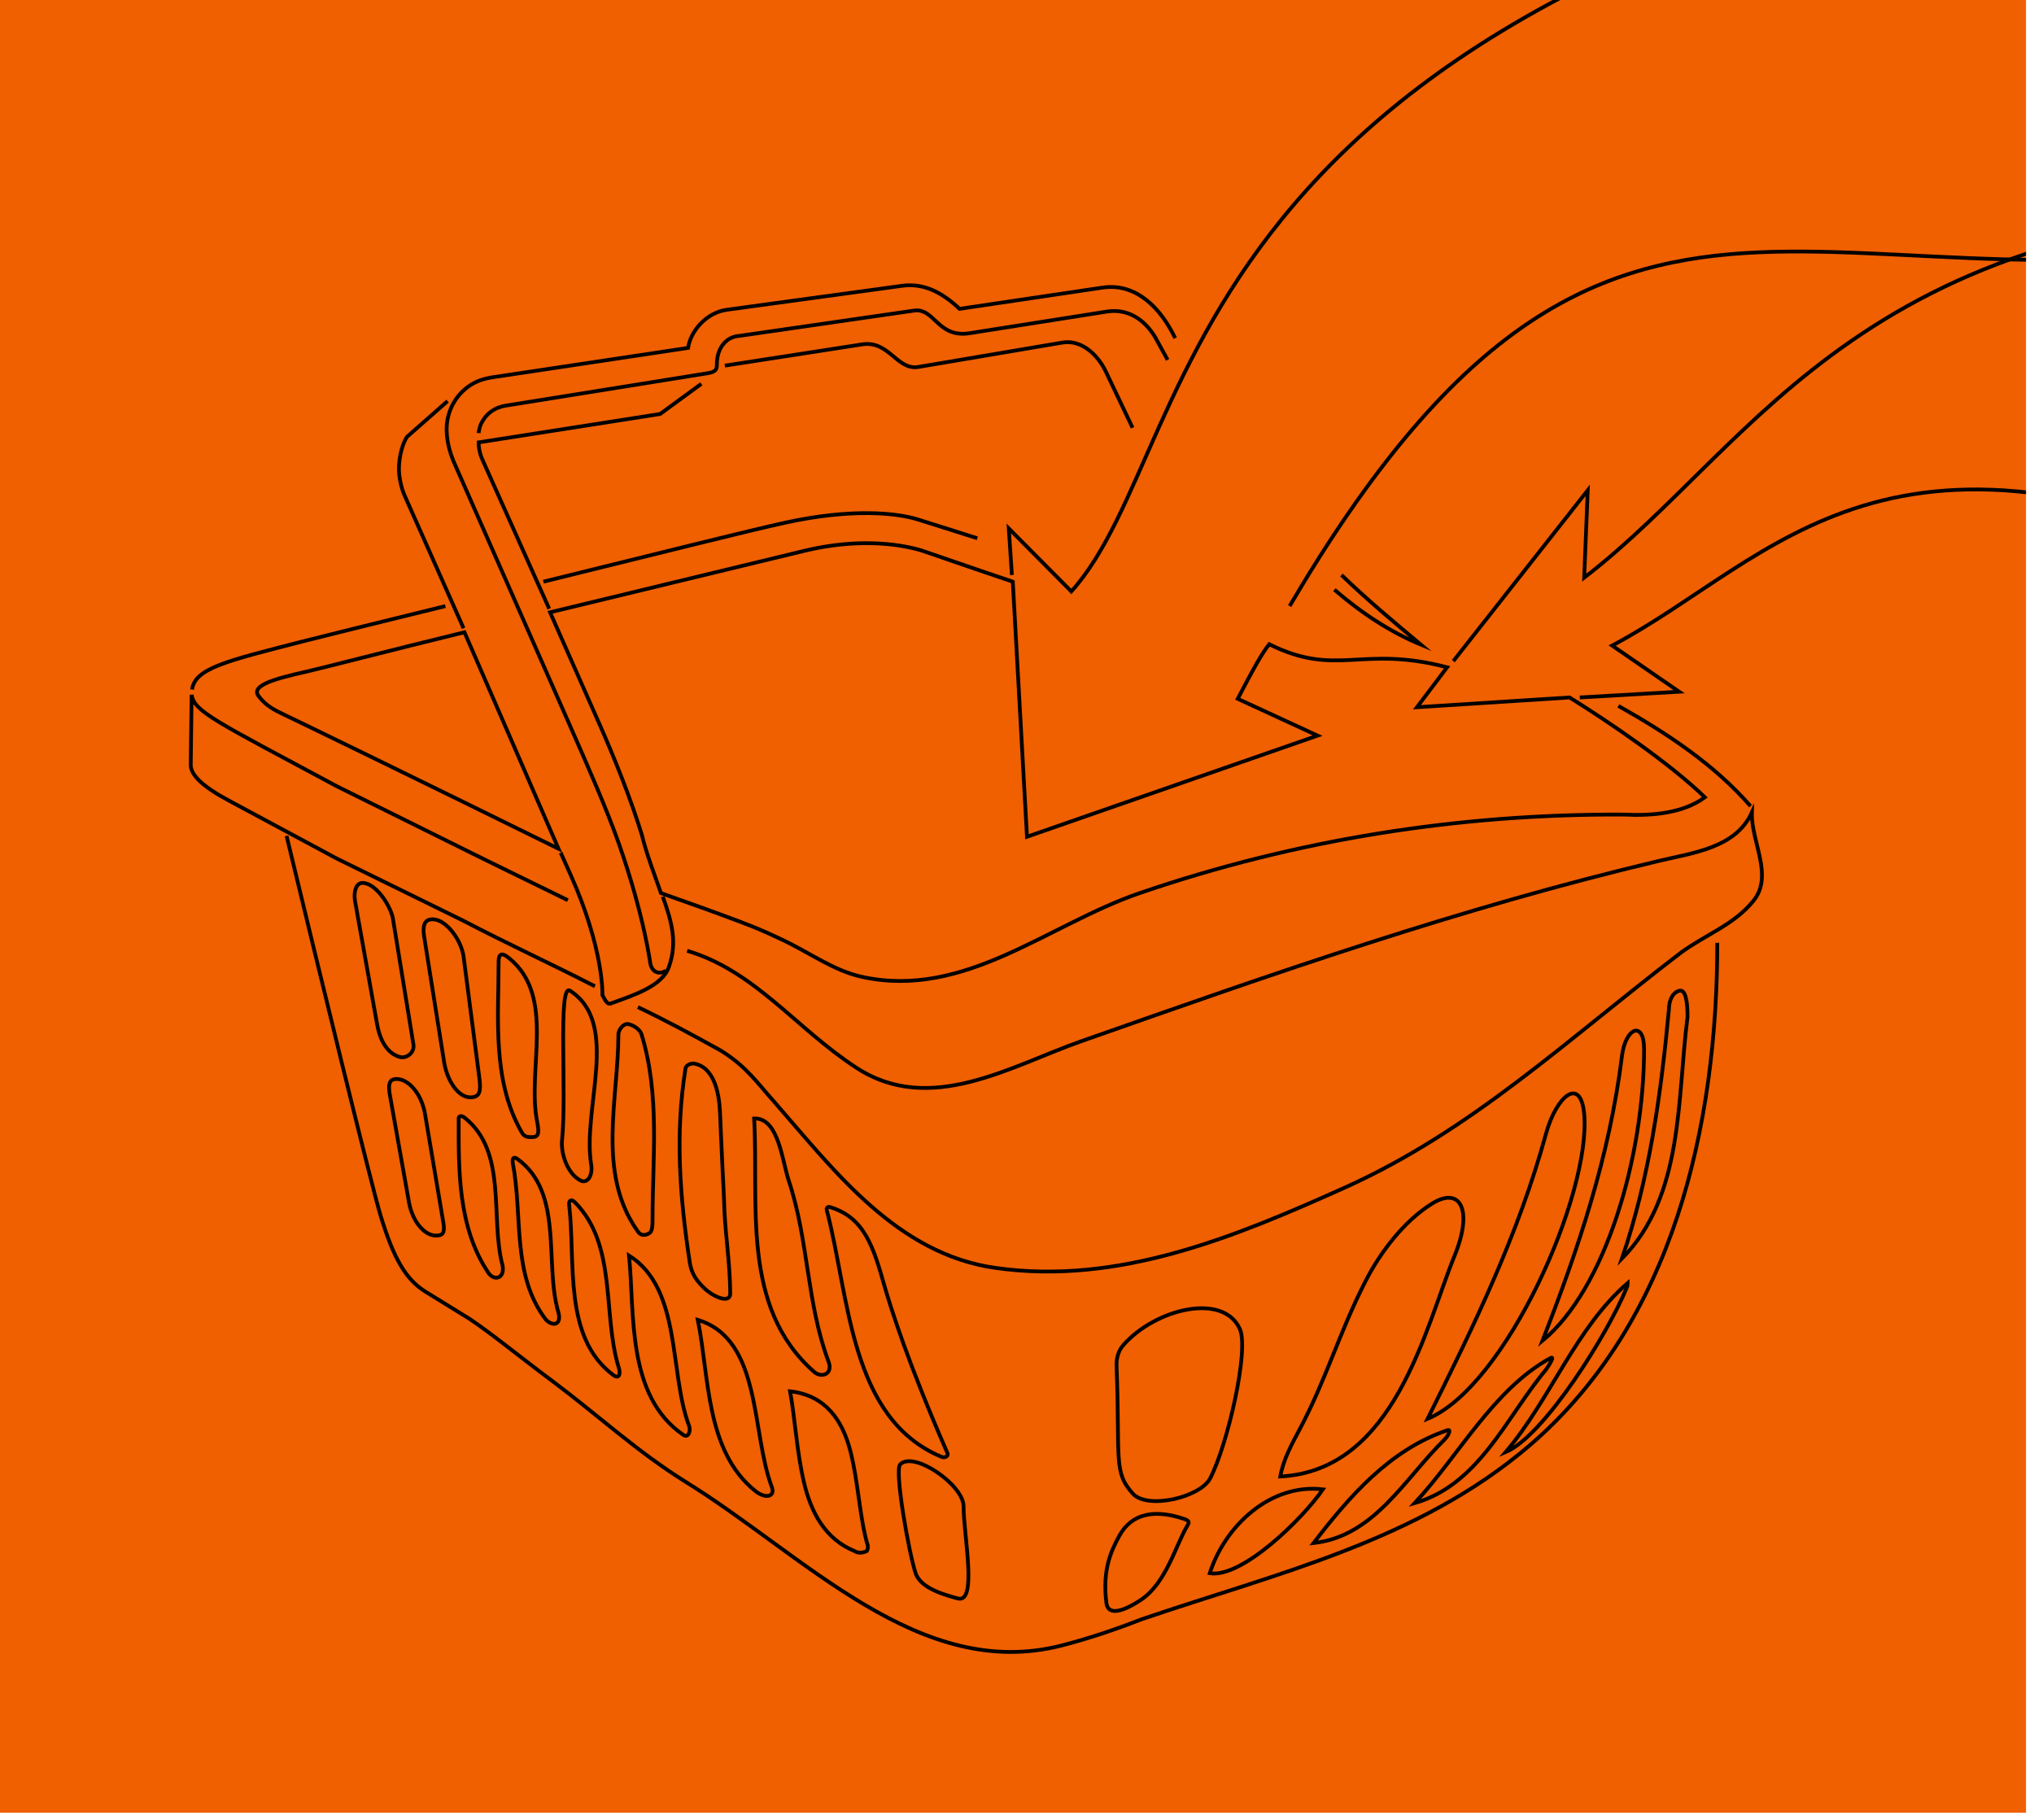
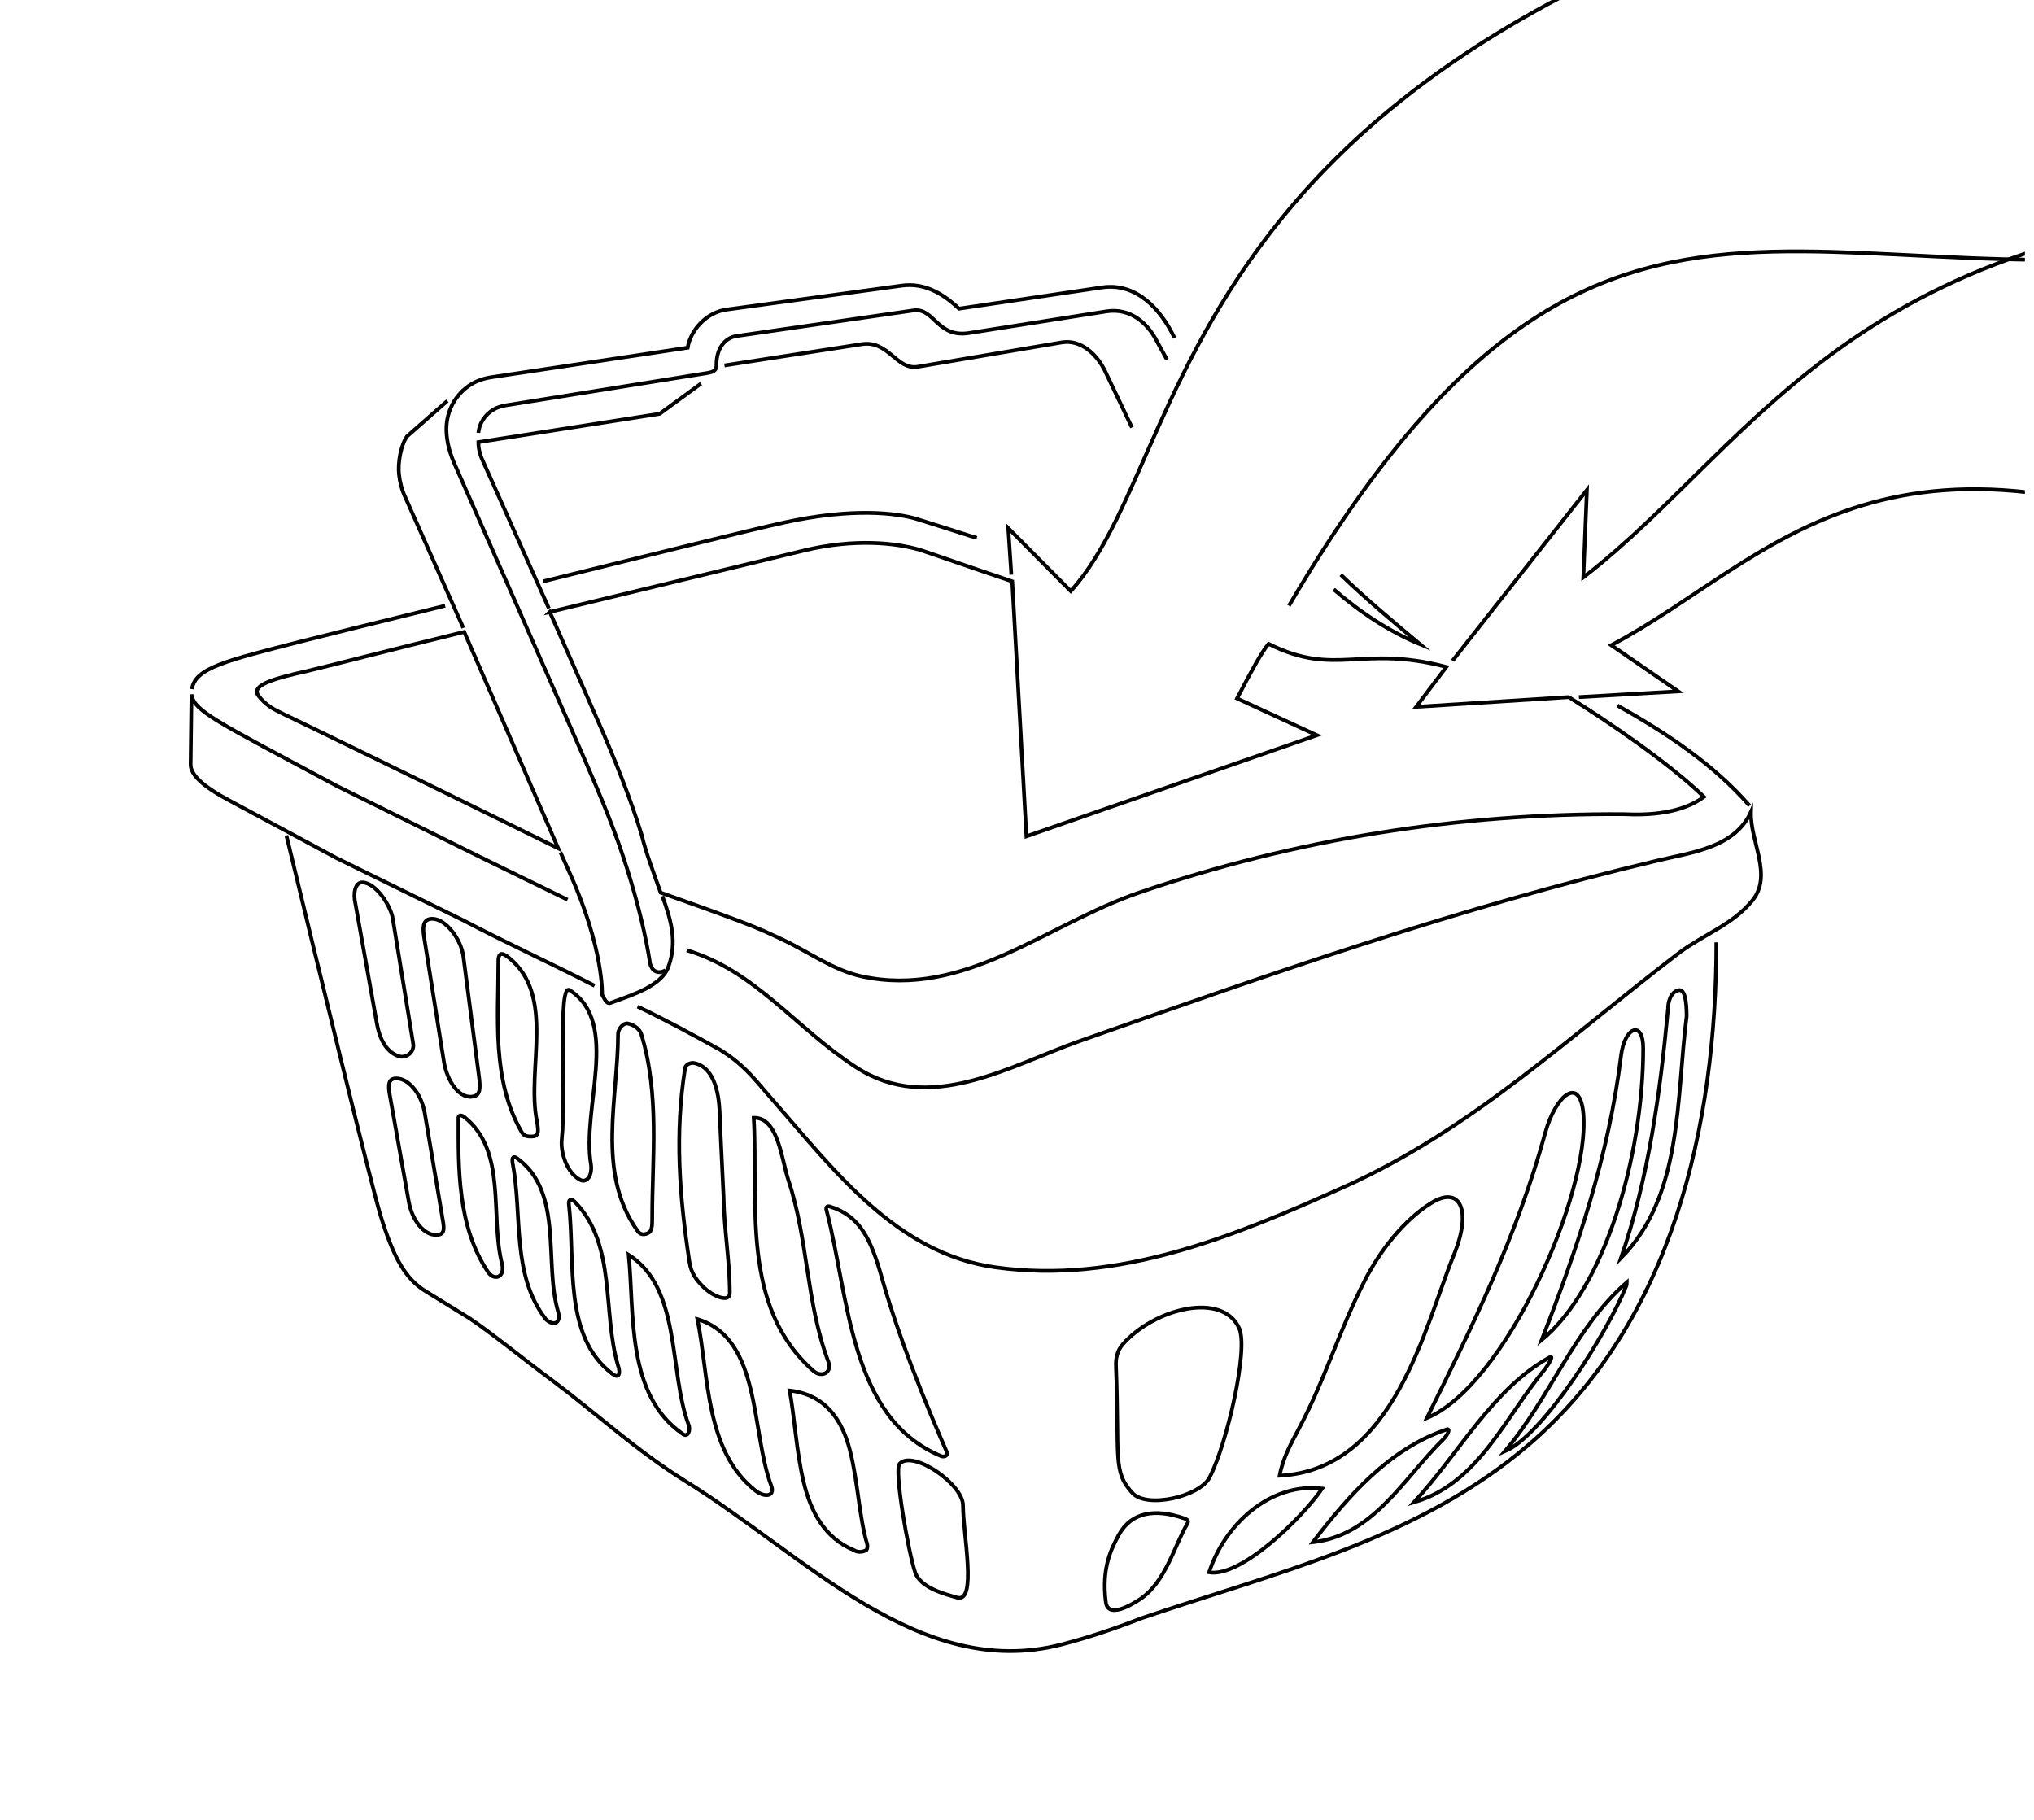
- <svg xmlns="http://www.w3.org/2000/svg" width="540.71pt" height="483.793pt" viewBox="0 0 540.71 483.793" version="1.1">
-   <defs>
-     <clipPath id="clip1">
-       <path d="M 372 40 L 538.582 40 L 538.582 190 L 372 190 Z M 372 40 " />
-     </clipPath>
-     <clipPath id="clip2">
-       <path d="M 328 46 L 538.582 46 L 538.582 176 L 328 176 Z M 328 46 " />
-     </clipPath>
-     <clipPath id="clip3">
-       <path d="M 254 0 L 538.582 0 L 538.582 172 L 254 172 Z M 254 0 " />
-     </clipPath>
-     <clipPath id="clip4">
-       <path d="M 405 115 L 538.582 115 L 538.582 200 L 405 200 Z M 405 115 " />
-     </clipPath>
-   </defs>
-   <g id="surface1">
-     <path style=" stroke:none;fill-rule:nonzero;fill:rgb(94.099%,37.299%,0%);fill-opacity:1;" d="M 0 481.891 L 538.582 481.891 L 538.582 0 L 0 0 Z M 0 481.891 " />
-     <path style="fill:none;stroke-width:1;stroke-linecap:butt;stroke-linejoin:miter;stroke:rgb(0%,0%,0%);stroke-opacity:1;stroke-miterlimit:10;" d="M -0.001 -0.002 L 67.812 16.393 C 81.14 19.576 91.987 18.396 98.476 16.514 C 99.655 16.158 114.159 11.088 123.007 8.139 L 126.78 -59.674 L 204.026 -32.783 L 182.8 -22.994 C 187.046 -14.857 189.284 -10.85 191.171 -8.49 C 209.218 -17.451 215.585 -8.607 238.464 -14.623 L 230.444 -25.236 L 271.015 -22.643 C 281.862 -29.365 298.022 -40.451 306.983 -49.178 C 301.089 -53.541 292.597 -54.131 285.519 -53.775 C 241.765 -53.541 198.366 -60.381 156.733 -74.65 C 132.323 -83.025 110.269 -102.838 83.026 -96.939 C 75.358 -95.291 68.991 -90.455 61.679 -87.033 C 58.378 -85.502 56.019 -84.322 50.358 -82.197 C 44.108 -79.842 35.851 -76.893 29.483 -74.65 C 27.714 -69.58 25.593 -64.154 24.413 -59.201 C 21.698 -50.357 17.452 -39.389 12.503 -28.303 Z M -0.001 -0.002 " transform="matrix(1,0,0,-1,146.2275,162.7715)" />
-     <path style="fill:none;stroke-width:1;stroke-linecap:butt;stroke-linejoin:miter;stroke:rgb(0%,0%,0%);stroke-opacity:1;stroke-miterlimit:10;" d="M -0.001 -0.002 C -18.751 -4.6 -33.966 -8.373 -38.095 -9.435 C -58.259 -14.627 -66.517 -16.514 -67.341 -22.174 " transform="matrix(1,0,0,-1,118.3955,161.1192)" />
-     <path style="fill:none;stroke-width:1;stroke-linecap:butt;stroke-linejoin:miter;stroke:rgb(0%,0%,0%);stroke-opacity:1;stroke-miterlimit:10;" d="M -0.001 -0.002 C 7.194 -3.42 14.624 -7.432 22.054 -11.557 C 28.894 -15.803 31.843 -20.283 36.089 -25.002 C 52.362 -43.635 68.874 -65.689 95.171 -69.346 C 127.839 -73.943 158.737 -61.092 187.87 -47.998 C 221.718 -32.787 247.19 -8.49 277.147 14.389 C 283.866 19.342 291.3 21.818 296.487 28.186 C 302.03 34.908 295.897 43.873 296.136 51.772 C 291.89 42.338 280.565 41.041 271.604 38.916 C 217.94 26.182 169.116 8.963 117.815 -9.08 C 99.065 -15.685 77.718 -28.896 58.144 -16.158 C 41.983 -5.662 31.253 9.553 13.089 14.979 " transform="matrix(1,0,0,-1,169.5791,267.7325)" />
-     <path style="fill:none;stroke-width:1;stroke-linecap:butt;stroke-linejoin:miter;stroke:rgb(0%,0%,0%);stroke-opacity:1;stroke-miterlimit:10;" d="M 0 -0.002 C -11.793 5.779 -23.234 11.322 -33.609 16.51 L -61.445 30.311 C -93.758 47.647 -99.301 50.123 -100.008 54.604 L -100.242 35.971 C -100.242 33.26 -97.059 30.19 -89.984 26.416 L -61.445 11.088 L -27.832 -5.424 C -16.156 -11.557 -4.246 -16.982 7.195 -22.881 " transform="matrix(1,0,0,-1,150.9453,239.3106)" />
-     <path style="fill:none;stroke-width:1;stroke-linecap:butt;stroke-linejoin:miter;stroke:rgb(0%,0%,0%);stroke-opacity:1;stroke-miterlimit:10;" d="M 0.001 -0.002 C 2.005 -2.596 4.126 -3.654 6.603 -4.834 C 11.56 -7.193 44.579 -23.232 79.724 -40.568 L 54.724 16.982 C 34.907 12.147 17.22 7.549 13.091 6.604 C 4.126 4.6 -2.124 2.83 0.001 -0.002 Z M 0.001 -0.002 " transform="matrix(1,0,0,-1,68.7451,185.0606)" />
-     <path style="fill:none;stroke-width:1;stroke-linecap:butt;stroke-linejoin:miter;stroke:rgb(0%,0%,0%);stroke-opacity:1;stroke-miterlimit:10;" d="M 0.001 0 C -9.554 10.969 -21.937 19.223 -35.144 26.652 " transform="matrix(1,0,0,-1,465.3584,214.3086)" />
-     <path style="fill:none;stroke-width:1;stroke-linecap:butt;stroke-linejoin:miter;stroke:rgb(0%,0%,0%);stroke-opacity:1;stroke-miterlimit:10;" d="M 0.002 -0.001 C 0.002 -48.591 -11.678 -100.833 -49.885 -133.618 C -79.486 -158.977 -117.107 -167.587 -153.08 -179.852 C -160.037 -182.563 -166.994 -184.923 -174.307 -186.81 C -212.045 -196.477 -242.475 -162.985 -274.08 -143.407 C -287.17 -135.27 -297.549 -125.602 -309.342 -116.755 C -318.068 -110.27 -325.498 -104.138 -331.631 -100.009 C -338.119 -96.001 -342.365 -93.403 -343.307 -92.813 C -348.498 -89.63 -351.799 -84.204 -355.338 -72.528 C -357.932 -63.923 -372.557 -3.892 -380.338 28.421 " transform="matrix(1,0,0,-1,456.5137,250.6319)" />
-     <path style="fill:none;stroke-width:1;stroke-linecap:butt;stroke-linejoin:miter;stroke:rgb(0%,0%,0%);stroke-opacity:1;stroke-miterlimit:10;" d="M -0.002 0.002 C -2.947 10.494 -5.896 16.51 -13.799 18.986 C -14.506 19.225 -14.978 18.869 -14.74 18.045 C -8.728 -4.834 -8.728 -37.268 15.803 -47.408 C 16.393 -47.646 17.572 -47.408 17.338 -46.467 C 7.076 -22.998 2.357 -8.373 -0.002 0.002 Z M -0.002 0.002 " transform="matrix(1,0,0,-1,234.5605,339.9082)" />
-     <path style="fill:none;stroke-width:1;stroke-linecap:butt;stroke-linejoin:miter;stroke:rgb(0%,0%,0%);stroke-opacity:1;stroke-miterlimit:10;" d="M 0.002 -0.001 C 0.002 5.659 -13.326 14.858 -16.865 11.085 C -18.397 9.437 -14.506 -12.618 -12.736 -17.81 C -11.322 -22.056 -4.365 -23.704 -1.533 -24.528 C 3.775 -25.946 0.002 -7.665 0.002 -0.001 Z M 0.002 -0.001 " transform="matrix(1,0,0,-1,256.1426,400.4092)" />
-     <path style="fill:none;stroke-width:1;stroke-linecap:butt;stroke-linejoin:miter;stroke:rgb(0%,0%,0%);stroke-opacity:1;stroke-miterlimit:10;" d="M -0.001 -0.002 C -5.895 15.686 -5.306 32.314 -10.614 48.232 C -12.384 53.541 -13.325 64.982 -19.813 64.744 C -18.517 42.104 -23.47 14.623 -3.892 -2.596 C -1.888 -4.365 1.179 -3.186 -0.001 -0.002 Z M -0.001 -0.002 " transform="matrix(1,0,0,-1,220.29,362.0801)" />
-     <path style="fill:none;stroke-width:1;stroke-linecap:butt;stroke-linejoin:miter;stroke:rgb(0%,0%,0%);stroke-opacity:1;stroke-miterlimit:10;" d="M -0.001 0.002 C -2.122 6.959 -2.477 16.748 -4.599 25.002 C -6.724 33.256 -11.204 39.861 -20.638 40.924 C -19.341 33.846 -18.868 24.885 -16.981 16.865 C -15.095 8.729 -11.321 1.65 -3.536 -1.533 C -2.595 -2.123 -1.415 -2.123 -0.235 -1.533 C -0.001 -1.178 0.116 -0.592 -0.001 0.002 Z M -0.001 0.002 " transform="matrix(1,0,0,-1,230.6689,410.7871)" />
-     <path style="fill:none;stroke-width:1;stroke-linecap:butt;stroke-linejoin:miter;stroke:rgb(0%,0%,0%);stroke-opacity:1;stroke-miterlimit:10;" d="M 0.002 -0.001 C -0.236 4.952 -1.533 12.03 -7.076 12.855 C -8.021 12.855 -9.197 12.265 -9.197 11.323 C -11.912 -5.778 -10.732 -22.407 -8.021 -40.099 C -7.549 -43.165 -6.135 -44.934 -4.365 -46.7 C -1.768 -49.298 2.713 -51.063 2.713 -48.352 C 2.713 -39.743 1.178 -31.489 1.061 -22.88 C 0.471 -11.438 0.002 -0.001 0.002 -0.001 Z M 0.002 -0.001 " transform="matrix(1,0,0,-1,191.3965,295.5655)" />
-     <path style="fill:none;stroke-width:1;stroke-linecap:butt;stroke-linejoin:miter;stroke:rgb(0%,0%,0%);stroke-opacity:1;stroke-miterlimit:10;" d="M 0 -0.002 C -5.543 14.506 -2.594 39.271 -19.695 44.463 C -16.629 29.482 -17.691 9.553 -4.363 -1.061 C -1.887 -3.064 0.941 -2.713 0 -0.002 Z M 0 -0.002 " transform="matrix(1,0,0,-1,205.1953,395.3379)" />
-     <path style="fill:none;stroke-width:1;stroke-linecap:butt;stroke-linejoin:miter;stroke:rgb(0%,0%,0%);stroke-opacity:1;stroke-miterlimit:10;" d="M -0.002 -0.002 C -0.002 16.154 2.006 32.904 -2.947 48.943 C -3.303 50.006 -4.717 51.303 -6.604 51.654 C -8.139 51.654 -9.08 49.768 -9.08 48.943 C -9.08 31.725 -14.861 12.147 -4.127 -3.185 C -3.537 -4.127 -2.947 -4.6 -1.768 -4.365 C -0.119 -3.893 -0.002 -3.064 -0.002 -0.002 Z M -0.002 -0.002 " transform="matrix(1,0,0,-1,173.4707,323.8692)" />
-     <path style="fill:none;stroke-width:1;stroke-linecap:butt;stroke-linejoin:miter;stroke:rgb(0%,0%,0%);stroke-opacity:1;stroke-miterlimit:10;" d="M -0.001 -0 C -5.31 14.27 -1.888 36.324 -15.923 45.172 C -14.388 29.602 -16.63 7.902 -1.532 -2.477 C -0.118 -3.535 0.589 -1.297 -0.001 -0 Z M -0.001 -0 " transform="matrix(1,0,0,-1,183.1416,378.9453)" />
-     <path style="fill:none;stroke-width:1;stroke-linecap:butt;stroke-linejoin:miter;stroke:rgb(0%,0%,0%);stroke-opacity:1;stroke-miterlimit:10;" d="M -0.001 -0.001 C -2.595 14.98 7.901 37.737 -5.661 46.468 C -8.966 48.589 -6.485 19.46 -7.786 6.722 C -8.138 3.183 -6.368 -2.239 -2.829 -4.013 C -1.181 -4.837 0.354 -2.946 -0.001 -0.001 Z M -0.001 -0.001 " transform="matrix(1,0,0,-1,157.1963,309.835)" />
-     <path style="fill:none;stroke-width:1;stroke-linecap:butt;stroke-linejoin:miter;stroke:rgb(0%,0%,0%);stroke-opacity:1;stroke-miterlimit:10;" d="M 0.001 -0.002 C -4.245 14.272 -0.354 32.314 -11.558 43.639 C -12.62 44.697 -13.21 43.99 -13.093 43.045 C -11.323 27.6 -14.741 7.783 -1.417 -2.24 C 0.474 -3.654 0.591 -1.533 0.001 -0.002 Z M 0.001 -0.002 " transform="matrix(1,0,0,-1,164.3896,363.2598)" />
-     <path style="fill:none;stroke-width:1;stroke-linecap:butt;stroke-linejoin:miter;stroke:rgb(0%,0%,0%);stroke-opacity:1;stroke-miterlimit:10;" d="M 0.001 0 C -2.831 14.035 5.071 33.375 -7.429 43.52 C -8.726 44.578 -10.261 45.523 -10.261 42.574 C -10.261 27.598 -12.03 11.086 -4.128 -2.715 C -3.421 -4.012 -2.476 -4.012 -1.413 -4.012 C 0.353 -4.012 0.591 -3.066 0.001 0 Z M 0.001 0 " transform="matrix(1,0,0,-1,142.8076,298.2774)" />
-     <path style="fill:none;stroke-width:1;stroke-linecap:butt;stroke-linejoin:miter;stroke:rgb(0%,0%,0%);stroke-opacity:1;stroke-miterlimit:10;" d="M 0 0.001 C -3.891 13.091 1.531 31.958 -10.969 40.923 C -11.793 41.513 -12.383 41.274 -12.148 39.743 C -9.434 25.591 -12.5 10.024 -3.301 -1.89 C -1.531 -3.655 0.824 -3.304 0 0.001 Z M 0 0.001 " transform="matrix(1,0,0,-1,148.4687,348.9893)" />
-     <path style="fill:none;stroke-width:1;stroke-linecap:butt;stroke-linejoin:miter;stroke:rgb(0%,0%,0%);stroke-opacity:1;stroke-miterlimit:10;" d="M 0.001 0.001 L -4.128 31.724 C -4.718 36.087 -8.726 41.63 -12.382 41.63 C -14.741 41.63 -14.979 39.626 -14.624 37.149 L -9.315 3.774 C -8.491 -1.651 -4.952 -6.722 -1.179 -5.542 C 0.353 -5.069 0.474 -3.421 0.001 0.001 Z M 0.001 0.001 " transform="matrix(1,0,0,-1,127.3584,286.0127)" />
-     <path style="fill:none;stroke-width:1;stroke-linecap:butt;stroke-linejoin:miter;stroke:rgb(0%,0%,0%);stroke-opacity:1;stroke-miterlimit:10;" d="M 0.001 0 C -3.421 12.855 1.415 30.309 -10.144 39.391 C -11.085 40.098 -11.675 39.742 -11.675 39.152 C -11.675 25.945 -12.03 10.379 -3.772 -1.887 C -2.241 -4.129 0.591 -3.422 0.001 0 Z M 0.001 0 " transform="matrix(1,0,0,-1,133.6084,336.4883)" />
-     <path style="fill:none;stroke-width:1;stroke-linecap:butt;stroke-linejoin:miter;stroke:rgb(0%,0%,0%);stroke-opacity:1;stroke-miterlimit:10;" d="M -0.001 -0.002 L -5.423 33.26 C -5.895 36.561 -9.907 42.928 -13.563 42.928 C -14.978 42.928 -15.919 41.158 -15.567 38.326 L -9.669 5.424 C -8.606 -0.475 -6.017 -2.596 -3.774 -3.303 C -2.005 -3.893 0.355 -2.357 -0.001 -0.002 Z M -0.001 -0.002 " transform="matrix(1,0,0,-1,109.9033,277.6387)" />
-     <path style="fill:none;stroke-width:1;stroke-linecap:butt;stroke-linejoin:miter;stroke:rgb(0%,0%,0%);stroke-opacity:1;stroke-miterlimit:10;" d="M -0.001 0 L -4.954 29.363 C -5.896 34.672 -9.317 38.563 -12.501 38.563 C -14.622 38.563 -14.622 36.914 -14.388 34.91 L -9.2 5.777 C -8.255 0.59 -5.071 -3.066 -2.005 -3.066 C -0.353 -3.066 0.354 -2.477 -0.001 0 Z M -0.001 0 " transform="matrix(1,0,0,-1,117.9229,325.4024)" />
-     <path style="fill:none;stroke-width:1;stroke-linecap:butt;stroke-linejoin:miter;stroke:rgb(0%,0%,0%);stroke-opacity:1;stroke-miterlimit:10;" d="M -0.002 -0.001 C -0.002 3.894 -0.471 7.312 -2.123 6.956 C -4.244 6.487 -4.951 3.894 -4.951 2.007 C -7.076 -20.638 -10.143 -42.927 -17.451 -64.274 C -0.943 -47.528 -2.83 -21.817 -0.002 -0.001 Z M -0.002 -0.001 " transform="matrix(1,0,0,-1,448.6113,270.3272)" />
-     <path style="fill:none;stroke-width:1;stroke-linecap:butt;stroke-linejoin:miter;stroke:rgb(0%,0%,0%);stroke-opacity:1;stroke-miterlimit:10;" d="M 0.002 -0.002 C 0.236 0.475 0.236 0.826 0.236 1.182 C -13.564 -10.732 -20.283 -29.721 -32.197 -43.756 C -21.818 -39.389 -4.834 -11.912 0.002 -0.002 Z M 0.002 -0.002 " transform="matrix(1,0,0,-1,432.4551,342.2676)" />
-     <path style="fill:none;stroke-width:1;stroke-linecap:butt;stroke-linejoin:miter;stroke:rgb(0%,0%,0%);stroke-opacity:1;stroke-miterlimit:10;" d="M -0 -0.002 C -0 7.549 -4.953 5.779 -5.898 -2.006 C -9.199 -28.658 -17.453 -53.072 -27.008 -77.603 C -10.379 -63.92 -0 -29.014 -0 -0.002 Z M -0 -0.002 " transform="matrix(1,0,0,-1,437.0547,278.8184)" />
-     <path style="fill:none;stroke-width:1;stroke-linecap:butt;stroke-linejoin:miter;stroke:rgb(0%,0%,0%);stroke-opacity:1;stroke-miterlimit:10;" d="M 0.001 -0.001 C 1.06 1.534 2.356 3.655 1.181 3.065 C -13.917 -5.188 -22.999 -22.645 -34.909 -35.497 C -17.69 -30.544 -10.495 -12.501 0.001 -0.001 Z M 0.001 -0.001 " transform="matrix(1,0,0,-1,410.9912,364.085)" />
-     <path style="fill:none;stroke-width:1;stroke-linecap:butt;stroke-linejoin:miter;stroke:rgb(0%,0%,0%);stroke-opacity:1;stroke-miterlimit:10;" d="M 0 -0.001 C -0.945 10.261 -7.43 4.718 -10.141 -5.188 C -17.57 -32.313 -29.484 -56.606 -41.633 -81.02 C -20.758 -72.411 1.887 -21.11 0 -0.001 Z M 0 -0.001 " transform="matrix(1,0,0,-1,421.1328,296.1553)" />
-     <path style="fill:none;stroke-width:1;stroke-linecap:butt;stroke-linejoin:miter;stroke:rgb(0%,0%,0%);stroke-opacity:1;stroke-miterlimit:10;" d="M 0.001 0 C 1.181 1.18 1.888 2.949 0.708 2.477 C -14.624 -2.715 -25.354 -15.215 -34.792 -27.48 C -18.636 -25.711 -10.612 -10.379 0.001 0 Z M 0.001 0 " transform="matrix(1,0,0,-1,383.9834,382.7188)" />
-     <path style="fill:none;stroke-width:1;stroke-linecap:butt;stroke-linejoin:miter;stroke:rgb(0%,0%,0%);stroke-opacity:1;stroke-miterlimit:10;" d="M -0.001 -0.001 C 4.952 12.147 1.534 18.519 -6.017 13.8 C -13.442 9.198 -19.813 0.823 -23.704 -6.841 C -30.661 -20.403 -34.083 -32.786 -41.157 -46.11 C -43.282 -50.122 -45.524 -54.134 -46.349 -58.731 C -15.802 -57.196 -7.782 -18.985 -0.001 -0.001 Z M -0.001 -0.001 " transform="matrix(1,0,0,-1,386.6963,333.7764)" />
-     <path style="fill:none;stroke-width:1;stroke-linecap:butt;stroke-linejoin:miter;stroke:rgb(0%,0%,0%);stroke-opacity:1;stroke-miterlimit:10;" d="M -0.002 -0.002 C -14.033 1.65 -26.064 -9.791 -30.072 -22.291 C -21.58 -23.705 -5.307 -7.783 -0.002 -0.002 Z M -0.002 -0.002 " transform="matrix(1,0,0,-1,351.6699,395.9278)" />
-     <path style="fill:none;stroke-width:1;stroke-linecap:butt;stroke-linejoin:miter;stroke:rgb(0%,0%,0%);stroke-opacity:1;stroke-miterlimit:10;" d="M 0.001 0.002 C -4.362 9.904 -22.526 5.428 -31.019 -4.244 C -32.433 -5.896 -32.905 -7.9 -32.784 -10.143 C -31.843 -34.557 -33.729 -37.975 -28.421 -43.756 C -24.53 -47.998 -10.495 -44.697 -7.901 -39.627 C -3.304 -30.779 2.478 -5.658 0.001 0.002 Z M 0.001 0.002 " transform="matrix(1,0,0,-1,329.6162,353.3535)" />
-     <path style="fill:none;stroke-width:1;stroke-linecap:butt;stroke-linejoin:miter;stroke:rgb(0%,0%,0%);stroke-opacity:1;stroke-miterlimit:10;" d="M 0.001 0.001 C -7.55 2.595 -13.917 1.771 -17.335 -4.479 C -19.222 -8.019 -21.936 -13.093 -20.757 -22.288 C -20.167 -26.89 -13.679 -22.878 -11.558 -21.464 C -4.835 -16.983 -2.358 -6.956 0.825 -1.651 C 1.298 -0.827 1.298 -0.472 0.001 0.001 Z M 0.001 0.001 " transform="matrix(1,0,0,-1,314.874,403.8291)" />
-     <path style="fill:none;stroke-width:1;stroke-linecap:butt;stroke-linejoin:miter;stroke:rgb(0%,0%,0%);stroke-opacity:1;stroke-miterlimit:10;" d="M -0.001 0 C -2.005 -1.18 -3.657 -0.234 -4.13 1.887 C -4.13 1.887 -5.778 14.625 -12.384 33.492 C -15.685 42.93 -20.755 54.367 -25.829 65.926 L -56.372 135.27 C -57.552 138.102 -58.142 140.695 -58.259 143.176 C -58.493 147.652 -56.606 152.371 -52.481 155.32 C -50.712 156.617 -48.47 157.441 -45.876 157.797 L 5.897 165.578 C 6.604 170.18 10.851 175.016 16.276 175.723 L 62.858 182.094 C 68.874 182.914 73.827 179.969 78.073 175.961 L 116.167 181.617 C 125.245 182.914 131.733 175.84 135.39 168.176 " transform="matrix(1,0,0,-1,177.0088,258.0625)" />
-     <g clip-path="url(#clip1)" clip-rule="nonzero">
-       <path style="fill:none;stroke-width:1;stroke-linecap:butt;stroke-linejoin:miter;stroke:rgb(0%,0%,0%);stroke-opacity:1;stroke-miterlimit:10;" d="M 0.001 -0.002 L 35.731 45.404 L 34.79 22.174 C 81.849 58.381 108.145 121.236 243.653 121.236 " transform="matrix(1,0,0,-1,386.3428,175.7442)" />
-     </g>
-     <path style="fill:none;stroke-width:1;stroke-linecap:butt;stroke-linejoin:miter;stroke:rgb(0%,0%,0%);stroke-opacity:1;stroke-miterlimit:10;" d="M -0.001 -0.001 L -7.075 14.858 C -9.317 19.577 -13.681 23.468 -18.634 22.644 L -56.962 16.155 C -62.622 15.214 -64.747 23.233 -71.821 22.171 L -108.38 16.511 " transform="matrix(1,0,0,-1,301.0752,113.71)" />
-     <path style="fill:none;stroke-width:1;stroke-linecap:butt;stroke-linejoin:miter;stroke:rgb(0%,0%,0%);stroke-opacity:1;stroke-miterlimit:10;" d="M 0.002 0.002 L -2.713 4.951 C -5.189 9.787 -9.787 13.799 -16.037 12.854 L -52.717 7.076 C -61.209 5.779 -61.916 13.916 -67.459 13.092 L -113.924 6.365 C -117.346 6.135 -119.822 3.186 -119.822 -1.182 C -119.822 -2.479 -120.057 -3.186 -122.182 -3.537 L -175.842 -12.146 C -178.908 -12.619 -181.147 -14.271 -182.443 -16.865 C -183.033 -18.045 -183.15 -19.459 -183.15 -19.459 " transform="matrix(1,0,0,-1,310.3926,95.666)" />
-     <path style="fill:none;stroke-width:1;stroke-linecap:butt;stroke-linejoin:miter;stroke:rgb(0%,0%,0%);stroke-opacity:1;stroke-miterlimit:10;" d="M -0.002 0.001 C 6.721 -6.487 13.916 -12.503 21.111 -18.519 C 13.092 -15.214 5.307 -10.144 -1.889 -3.894 " transform="matrix(1,0,0,-1,356.623,152.8643)" />
-     <path style="fill:none;stroke-width:1;stroke-linecap:butt;stroke-linejoin:miter;stroke:rgb(0%,0%,0%);stroke-opacity:1;stroke-miterlimit:10;" d="M -0.002 -0.002 C -1.299 0.354 -2.596 0.826 -3.775 1.182 L -15.686 4.951 C -21.346 6.725 -33.26 8.022 -51.064 4.131 C -59.795 2.24 -87.627 -4.717 -115.342 -11.557 " transform="matrix(1,0,0,-1,259.7988,143.0762)" />
-     <g clip-path="url(#clip2)" clip-rule="nonzero">
-       <path style="fill:none;stroke-width:1;stroke-linecap:butt;stroke-linejoin:miter;stroke:rgb(0%,0%,0%);stroke-opacity:1;stroke-miterlimit:10;" d="M -0.001 -0.002 C 86.683 147.533 143.054 69.346 277.499 100.01 " transform="matrix(1,0,0,-1,342.8252,161.1192)" />
-     </g>
-     <path style="fill:none;stroke-width:1;stroke-linecap:butt;stroke-linejoin:miter;stroke:rgb(0%,0%,0%);stroke-opacity:1;stroke-miterlimit:10;" d="M 0.001 0 C 2.478 -6.84 3.892 -12.266 1.649 -18.633 C -0.116 -23.82 -7.784 -26.18 -13.562 -28.305 C -14.858 -29.012 -15.448 -27.125 -16.038 -26.18 C -16.038 -26.18 -15.565 -14.152 -24.53 5.898 L -27.124 11.676 " transform="matrix(1,0,0,-1,176.1826,238.3672)" />
-     <path style="fill:none;stroke-width:1;stroke-linecap:butt;stroke-linejoin:miter;stroke:rgb(0%,0%,0%);stroke-opacity:1;stroke-miterlimit:10;" d="M 0.001 0 L -17.69 39.508 C -18.397 41.039 -18.753 42.691 -18.753 44.227 L 29.485 51.774 L 40.45 59.793 " transform="matrix(1,0,0,-1,145.9912,161.8282)" />
-     <path style="fill:none;stroke-width:1;stroke-linecap:butt;stroke-linejoin:miter;stroke:rgb(0%,0%,0%);stroke-opacity:1;stroke-miterlimit:10;" d="M -0 0.001 L -15.449 34.79 C -16.395 36.798 -16.863 38.802 -17.102 40.806 C -17.453 43.872 -16.629 48.591 -14.977 50.946 L -4.246 60.384 " transform="matrix(1,0,0,-1,123.2305,167.0166)" />
-     <g clip-path="url(#clip3)" clip-rule="nonzero">
-       <path style="fill:none;stroke-width:1;stroke-linecap:butt;stroke-linejoin:miter;stroke:rgb(0%,0%,0%);stroke-opacity:1;stroke-miterlimit:10;" d="M -0 -0.002 C -278.09 -44.58 -262.758 -167.822 -299.672 -208.861 L -316.301 -192.115 L -315.477 -204.498 " transform="matrix(1,0,0,-1,584.4727,-51.6347)" />
-     </g>
-     <g clip-path="url(#clip4)" clip-rule="nonzero">
-       <path style="fill:none;stroke-width:1;stroke-linecap:butt;stroke-linejoin:miter;stroke:rgb(0%,0%,0%);stroke-opacity:1;stroke-miterlimit:10;" d="M 0.002 -0.001 C -110.033 53.187 -139.869 5.776 -183.389 -17.22 L -165.58 -29.485 L -191.998 -31.017 " transform="matrix(1,0,0,-1,611.9512,154.3975)" />
+ <svg xmlns="http://www.w3.org/2000/svg" width="100%" height="100%" viewBox="0 0 541 484" version="1.1" xml:space="preserve" style="fill-rule:evenodd;clip-rule:evenodd;stroke-miterlimit:10;">
+   <rect id="Page-14" x="0" y="0" width="540.71" height="483.793" style="fill:none;" />
+   <clipPath id="_clip1">
+     <rect x="0" y="0" width="540.71" height="483.793" />
+   </clipPath>
+   <g clip-path="url(#_clip1)">
+     <g id="Layer-1">
+       <g>
+         <clipPath id="_clip2">
+           <rect x="0" y="-0.001" width="538.582" height="481.891" clip-rule="nonzero" />
+         </clipPath>
+         <g clip-path="url(#_clip2)">
+           <path d="M146.227,162.772l67.813,-16.394c13.326,-3.184 24.176,-2.004 30.662,-0.118c1.18,0.354 15.685,5.425 24.531,8.375l3.774,67.812l77.248,-26.89l-21.229,-9.789c4.246,-8.137 6.486,-12.146 8.373,-14.506c18.045,8.963 24.412,0.118 47.291,6.133l-8.019,10.614l40.57,-2.594c10.849,6.722 27.007,17.808 35.969,26.536c-5.896,4.362 -14.387,4.952 -21.463,4.597c-43.754,-0.236 -87.154,6.605 -128.784,20.875c-24.413,8.373 -46.466,28.186 -73.709,22.29c-7.666,-1.651 -14.034,-6.487 -21.346,-9.907c-3.303,-1.532 -5.66,-2.713 -11.322,-4.835c-6.251,-2.358 -14.506,-5.307 -20.874,-7.548c-1.769,-5.072 -3.893,-10.497 -5.072,-15.45c-2.713,-8.845 -6.958,-19.812 -11.91,-30.898l-12.502,-28.304Z" style="fill:none;fill-rule:nonzero;stroke:#000;stroke-width:1px;" />
+           <path d="M118.396,161.119c-18.752,4.6 -33.965,8.373 -38.094,9.436c-20.166,5.189 -28.422,7.076 -29.248,12.737" style="fill:none;fill-rule:nonzero;stroke:#000;stroke-width:1px;" />
+           <path d="M169.579,267.732c7.193,3.42 14.623,7.431 22.054,11.558c6.84,4.245 9.788,8.727 14.034,13.444c16.274,18.634 32.785,40.687 59.084,44.343c32.668,4.6 63.567,-8.255 92.697,-21.346c33.848,-15.213 59.321,-39.508 89.277,-62.387c6.721,-4.953 14.152,-7.429 19.341,-13.798c5.543,-6.723 -0.59,-15.686 -0.353,-23.586c-4.246,9.433 -15.569,10.731 -24.531,12.854c-53.661,12.736 -102.486,29.955 -153.787,47.999c-18.752,6.605 -40.097,19.814 -59.674,7.076c-16.158,-10.496 -26.89,-25.71 -45.052,-31.135" style="fill:none;fill-rule:nonzero;stroke:#000;stroke-width:1px;" />
+           <path d="M150.945,239.311c-11.794,-5.779 -23.233,-11.322 -33.611,-16.51l-27.833,-13.8c-32.315,-17.336 -37.858,-19.812 -38.565,-24.294l-0.235,18.635c0,2.711 3.184,5.778 10.26,9.552l28.54,15.331l33.611,16.511c11.676,6.132 23.587,11.557 35.027,17.454" style="fill:none;fill-rule:nonzero;stroke:#000;stroke-width:1px;" />
+           <path d="M68.745,185.061c2.004,2.594 4.127,3.656 6.604,4.835c4.954,2.359 37.974,18.398 73.12,35.734l-25.002,-57.551c-19.814,4.836 -37.503,9.434 -41.632,10.378c-8.963,2.004 -15.213,3.774 -13.09,6.604Z" style="fill:none;fill-rule:nonzero;stroke:#000;stroke-width:1px;" />
+           <path d="M465.358,214.309c-9.552,-10.969 -21.936,-19.224 -35.144,-26.653" style="fill:none;fill-rule:nonzero;stroke:#000;stroke-width:1px;" />
+           <path d="M456.514,250.633c-0,48.588 -11.677,100.834 -49.886,133.619c-29.602,25.357 -67.223,33.965 -103.193,46.231c-6.958,2.712 -13.916,5.07 -21.229,6.958c-37.738,9.671 -68.166,-23.824 -99.772,-43.401c-13.091,-8.136 -23.47,-17.807 -35.263,-26.653c-8.726,-6.485 -16.156,-12.618 -22.289,-16.745c-6.486,-4.011 -10.732,-6.606 -11.676,-7.196c-5.189,-3.184 -8.492,-8.609 -12.029,-20.284c-2.594,-8.609 -17.219,-68.637 -25.002,-100.952" style="fill:none;fill-rule:nonzero;stroke:#000;stroke-width:1px;" />
+           <path d="M234.561,339.908c-2.948,-10.496 -5.897,-16.511 -13.798,-18.987c-0.708,-0.236 -1.18,0.117 -0.944,0.943c6.014,22.879 6.014,55.312 30.545,65.454c0.591,0.236 1.768,0 1.533,-0.943c-10.26,-23.47 -14.978,-38.094 -17.336,-46.467Z" style="fill:none;fill-rule:nonzero;stroke:#000;stroke-width:1px;" />
+           <path d="M256.143,400.409c-0,-5.661 -13.326,-14.86 -16.864,-11.086c-1.533,1.65 2.358,23.705 4.127,28.894c1.416,4.246 8.373,5.897 11.204,6.721c5.307,1.416 1.533,-16.863 1.533,-24.529Z" style="fill:none;fill-rule:nonzero;stroke:#000;stroke-width:1px;" />
+           <path d="M220.29,362.08c-5.896,-15.685 -5.307,-32.313 -10.613,-48.234c-1.77,-5.308 -2.713,-16.747 -9.199,-16.512c1.296,22.643 -3.657,50.122 15.92,67.342c2.005,1.768 5.072,0.589 3.892,-2.596Z" style="fill:none;fill-rule:nonzero;stroke:#000;stroke-width:1px;" />
+           <path d="M230.669,410.787c-2.123,-6.958 -2.477,-16.747 -4.6,-25.002c-2.123,-8.255 -6.604,-14.859 -16.039,-15.921c1.297,7.076 1.77,16.039 3.657,24.058c1.886,8.138 5.66,15.214 13.444,18.398c0.944,0.59 2.123,0.59 3.302,0c0.236,-0.353 0.353,-0.943 0.236,-1.533Z" style="fill:none;fill-rule:nonzero;stroke:#000;stroke-width:1px;" />
+           <path d="M191.397,295.566c-0.235,-4.954 -1.532,-12.03 -7.075,-12.856c-0.946,0 -2.123,0.59 -2.123,1.533c-2.713,17.1 -1.533,33.729 1.177,51.42c0.473,3.066 1.888,4.835 3.657,6.604c2.595,2.595 7.076,4.363 7.076,1.651c-0,-8.609 -1.533,-16.864 -1.65,-25.474c-0.59,-11.44 -1.062,-22.879 -1.062,-22.879Z" style="fill:none;fill-rule:nonzero;stroke:#000;stroke-width:1px;" />
+           <path d="M205.195,395.338c-5.544,-14.506 -2.595,-39.272 -19.695,-44.461c3.065,14.977 2.005,34.908 15.331,45.522c2.476,2.004 5.306,1.652 4.364,-1.061Z" style="fill:none;fill-rule:nonzero;stroke:#000;stroke-width:1px;" />
+           <path d="M173.471,323.869c-0,-16.156 2.005,-32.902 -2.948,-48.942c-0.354,-1.062 -1.77,-2.36 -3.656,-2.712c-1.534,0 -2.477,1.886 -2.477,2.712c-0,17.218 -5.779,36.796 4.953,52.127c0.59,0.943 1.18,1.415 2.359,1.179c1.651,-0.471 1.769,-1.298 1.769,-4.364Z" style="fill:none;fill-rule:nonzero;stroke:#000;stroke-width:1px;" />
+           <path d="M183.142,378.945c-5.308,-14.27 -1.888,-36.324 -15.922,-45.17c1.533,15.567 -0.707,37.268 14.389,47.647c1.414,1.06 2.123,-1.18 1.533,-2.477Z" style="fill:none;fill-rule:nonzero;stroke:#000;stroke-width:1px;" />
+           <path d="M157.196,309.835c-2.595,-14.978 7.901,-37.738 -5.662,-46.466c-3.302,-2.123 -0.824,27.007 -2.123,39.744c-0.353,3.538 1.416,8.963 4.955,10.733c1.65,0.824 3.184,-1.063 2.83,-4.011Z" style="fill:none;fill-rule:nonzero;stroke:#000;stroke-width:1px;" />
+           <path d="M164.39,363.26c-4.246,-14.271 -0.354,-32.314 -11.559,-43.637c-1.06,-1.06 -1.65,-0.353 -1.532,0.591c1.769,15.448 -1.651,35.262 11.676,45.287c1.888,1.415 2.005,-0.708 1.415,-2.241Z" style="fill:none;fill-rule:nonzero;stroke:#000;stroke-width:1px;" />
+           <path d="M142.808,298.277c-2.831,-14.034 5.07,-33.375 -7.43,-43.518c-1.297,-1.061 -2.83,-2.004 -2.83,0.945c-0,14.976 -1.769,31.487 6.132,45.286c0.708,1.298 1.651,1.298 2.713,1.298c1.769,0 2.005,-0.945 1.415,-4.011Z" style="fill:none;fill-rule:nonzero;stroke:#000;stroke-width:1px;" />
+           <path d="M148.469,348.989c-3.892,-13.091 1.532,-31.96 -10.968,-40.923c-0.826,-0.59 -1.416,-0.353 -1.179,1.179c2.712,14.152 -0.354,29.722 8.845,41.632c1.769,1.768 4.127,1.415 3.302,-1.888Z" style="fill:none;fill-rule:nonzero;stroke:#000;stroke-width:1px;" />
+           <path d="M127.358,286.013l-4.129,-31.725c-0.588,-4.362 -4.598,-9.905 -8.254,-9.905c-2.359,-0 -2.596,2.004 -2.241,4.481l5.307,33.375c0.826,5.424 4.364,10.496 8.137,9.317c1.534,-0.473 1.652,-2.123 1.18,-5.543Z" style="fill:none;fill-rule:nonzero;stroke:#000;stroke-width:1px;" />
+           <path d="M133.608,336.488c-3.42,-12.854 1.415,-30.309 -10.142,-39.39c-0.944,-0.708 -1.534,-0.354 -1.534,0.236c0,13.208 -0.353,28.776 7.903,41.041c1.533,2.241 4.363,1.533 3.773,-1.887Z" style="fill:none;fill-rule:nonzero;stroke:#000;stroke-width:1px;" />
+           <path d="M109.903,277.639l-5.424,-33.258c-0.472,-3.302 -4.482,-9.67 -8.139,-9.67c-1.415,-0 -2.357,1.77 -2.003,4.6l5.896,32.903c1.062,5.898 3.655,8.02 5.897,8.728c1.769,0.59 4.127,-0.944 3.773,-3.303Z" style="fill:none;fill-rule:nonzero;stroke:#000;stroke-width:1px;" />
+           <path d="M117.923,325.402l-4.953,-29.365c-0.943,-5.308 -4.363,-9.199 -7.547,-9.199c-2.123,0 -2.123,1.651 -1.888,3.655l5.189,29.131c0.945,5.188 4.129,8.844 7.195,8.844c1.65,0 2.358,-0.588 2.004,-3.066Z" style="fill:none;fill-rule:nonzero;stroke:#000;stroke-width:1px;" />
+           <path d="M448.611,270.327c0,-3.892 -0.472,-7.312 -2.123,-6.958c-2.122,0.473 -2.829,3.066 -2.829,4.953c-2.123,22.645 -5.19,44.933 -12.501,66.279c16.51,-16.746 14.623,-42.456 17.453,-64.274Z" style="fill:none;fill-rule:nonzero;stroke:#000;stroke-width:1px;" />
+           <path d="M432.455,342.268c0.235,-0.473 0.235,-0.826 0.235,-1.18c-13.798,11.911 -20.52,30.899 -32.431,44.934c10.378,-4.364 27.361,-31.843 32.196,-43.754Z" style="fill:none;fill-rule:nonzero;stroke:#000;stroke-width:1px;" />
+           <path d="M437.055,278.818c-0,-7.548 -4.953,-5.779 -5.897,2.005c-3.302,26.653 -11.557,51.066 -21.11,75.597c16.628,-13.681 27.007,-48.59 27.007,-77.602Z" style="fill:none;fill-rule:nonzero;stroke:#000;stroke-width:1px;" />
+           <path d="M410.991,364.085c1.061,-1.533 2.358,-3.656 1.179,-3.065c-15.095,8.254 -24.177,25.709 -36.089,38.563c17.22,-4.953 24.414,-22.997 34.91,-35.498Z" style="fill:none;fill-rule:nonzero;stroke:#000;stroke-width:1px;" />
+           <path d="M421.133,296.155c-0.944,-10.261 -7.43,-4.718 -10.142,5.188c-7.429,27.125 -19.341,51.42 -31.489,75.833c20.874,-8.61 43.519,-59.912 41.631,-81.021Z" style="fill:none;fill-rule:nonzero;stroke:#000;stroke-width:1px;" />
+           <path d="M383.983,382.719c1.18,-1.179 1.887,-2.948 0.708,-2.477c-15.332,5.19 -26.063,17.691 -35.499,29.956c16.157,-1.769 24.178,-17.101 34.791,-27.479Z" style="fill:none;fill-rule:nonzero;stroke:#000;stroke-width:1px;" />
+           <path d="M386.696,333.776c4.953,-12.147 1.533,-18.517 -6.016,-13.799c-7.428,4.6 -13.797,12.974 -17.689,20.639c-6.958,13.562 -10.379,25.945 -17.454,39.271c-2.123,4.01 -4.364,8.021 -5.189,12.62c30.545,-1.534 38.565,-39.744 46.348,-58.731Z" style="fill:none;fill-rule:nonzero;stroke:#000;stroke-width:1px;" />
+           <path d="M351.67,395.928c-14.034,-1.651 -26.063,9.789 -30.073,22.29c8.491,1.415 24.765,-14.507 30.073,-22.29Z" style="fill:none;fill-rule:nonzero;stroke:#000;stroke-width:1px;" />
+           <path d="M329.616,353.353c-4.364,-9.906 -22.526,-5.426 -31.018,4.245c-1.414,1.651 -1.886,3.656 -1.768,5.897c0.942,24.413 -0.943,27.833 4.364,33.612c3.891,4.244 17.926,0.943 20.52,-4.128c4.599,-8.845 10.379,-33.966 7.902,-39.626Z" style="fill:none;fill-rule:nonzero;stroke:#000;stroke-width:1px;" />
+           <path d="M314.874,403.829c-7.548,-2.594 -13.916,-1.77 -17.336,4.481c-1.887,3.539 -4.6,8.61 -3.42,17.809c0.589,4.599 7.076,0.589 9.197,-0.826c6.724,-4.481 9.2,-14.506 12.385,-19.813c0.471,-0.825 0.471,-1.179 -0.826,-1.651Z" style="fill:none;fill-rule:nonzero;stroke:#000;stroke-width:1px;" />
+           <path d="M177.009,258.062c-2.006,1.179 -3.656,0.236 -4.129,-1.887c-0,0 -1.65,-12.737 -8.254,-31.606c-3.303,-9.435 -8.373,-20.875 -13.445,-32.433l-30.545,-69.345c-1.18,-2.831 -1.77,-5.425 -1.887,-7.903c-0.235,-4.48 1.652,-9.197 5.779,-12.146c1.768,-1.297 4.01,-2.123 6.604,-2.477l51.773,-7.783c0.708,-4.6 4.954,-9.436 10.379,-10.143l46.584,-6.369c6.014,-0.824 10.967,2.123 15.213,6.133l38.094,-5.66c9.08,-1.297 15.566,5.779 19.223,13.443" style="fill:none;fill-rule:nonzero;stroke:#000;stroke-width:1px;" />
+           <path d="M386.343,175.744l35.733,-45.405l-0.943,23.233c47.057,-36.207 73.356,-99.064 208.862,-99.064" style="fill:none;fill-rule:nonzero;stroke:#000;stroke-width:1px;" />
+           <path d="M301.075,113.71l-7.076,-14.86c-2.24,-4.717 -6.604,-8.609 -11.557,-7.783l-38.328,6.486c-5.662,0.943 -7.785,-7.076 -14.86,-6.015l-36.56,5.661" style="fill:none;fill-rule:nonzero;stroke:#000;stroke-width:1px;" />
+           <path d="M310.393,95.666l-2.713,-4.953c-2.475,-4.836 -7.076,-8.845 -13.326,-7.902l-36.678,5.779c-8.491,1.297 -9.199,-6.84 -14.741,-6.015l-46.467,6.724c-3.42,0.234 -5.896,3.183 -5.896,7.547c-0,1.297 -0.237,2.004 -2.36,2.358l-53.659,8.608c-3.067,0.473 -5.307,2.124 -6.604,4.719c-0.59,1.179 -0.707,2.594 -0.707,2.594" style="fill:none;fill-rule:nonzero;stroke:#000;stroke-width:1px;" />
+           <path d="M356.623,152.864c6.722,6.486 13.915,12.501 21.11,18.517c-8.019,-3.303 -15.803,-8.375 -22.998,-14.625" style="fill:none;fill-rule:nonzero;stroke:#000;stroke-width:1px;" />
+           <path d="M259.799,143.076c-1.298,-0.354 -2.595,-0.826 -3.774,-1.18l-11.911,-3.773c-5.662,-1.77 -17.574,-3.068 -35.381,0.824c-8.727,1.888 -36.559,8.846 -64.275,15.688" style="fill:none;fill-rule:nonzero;stroke:#000;stroke-width:1px;" />
+           <path d="M342.825,161.119c86.682,-147.535 143.055,-69.344 277.499,-100.008" style="fill:none;fill-rule:nonzero;stroke:#000;stroke-width:1px;" />
+           <path d="M176.183,238.367c2.478,6.84 3.893,12.266 1.651,18.634c-1.768,5.188 -9.434,7.548 -15.214,9.67c-1.296,0.708 -1.886,-1.179 -2.476,-2.122c-0,0 0.473,-12.031 -8.491,-32.079l-2.595,-5.779" style="fill:none;fill-rule:nonzero;stroke:#000;stroke-width:1px;" />
+           <path d="M145.991,161.828l-17.689,-39.509c-0.708,-1.532 -1.063,-3.184 -1.063,-4.717l48.236,-7.547l10.967,-8.021" style="fill:none;fill-rule:nonzero;stroke:#000;stroke-width:1px;" />
+           <path d="M123.23,167.017l-15.449,-34.791c-0.945,-2.005 -1.415,-4.009 -1.652,-6.015c-0.353,-3.066 0.472,-7.783 2.123,-10.142l10.732,-9.434" style="fill:none;fill-rule:nonzero;stroke:#000;stroke-width:1px;" />
+           <path d="M584.473,-51.635c-278.091,44.58 -262.759,167.822 -299.673,208.863l-16.629,-16.748l0.826,12.383" style="fill:none;fill-rule:nonzero;stroke:#000;stroke-width:1px;" />
+           <path d="M611.951,154.397c-110.033,-53.188 -139.87,-5.778 -183.388,17.218l17.808,12.267l-26.418,1.533" style="fill:none;fill-rule:nonzero;stroke:#000;stroke-width:1px;" />
+         </g>
+       </g>
    </g>
  </g>
</svg>
